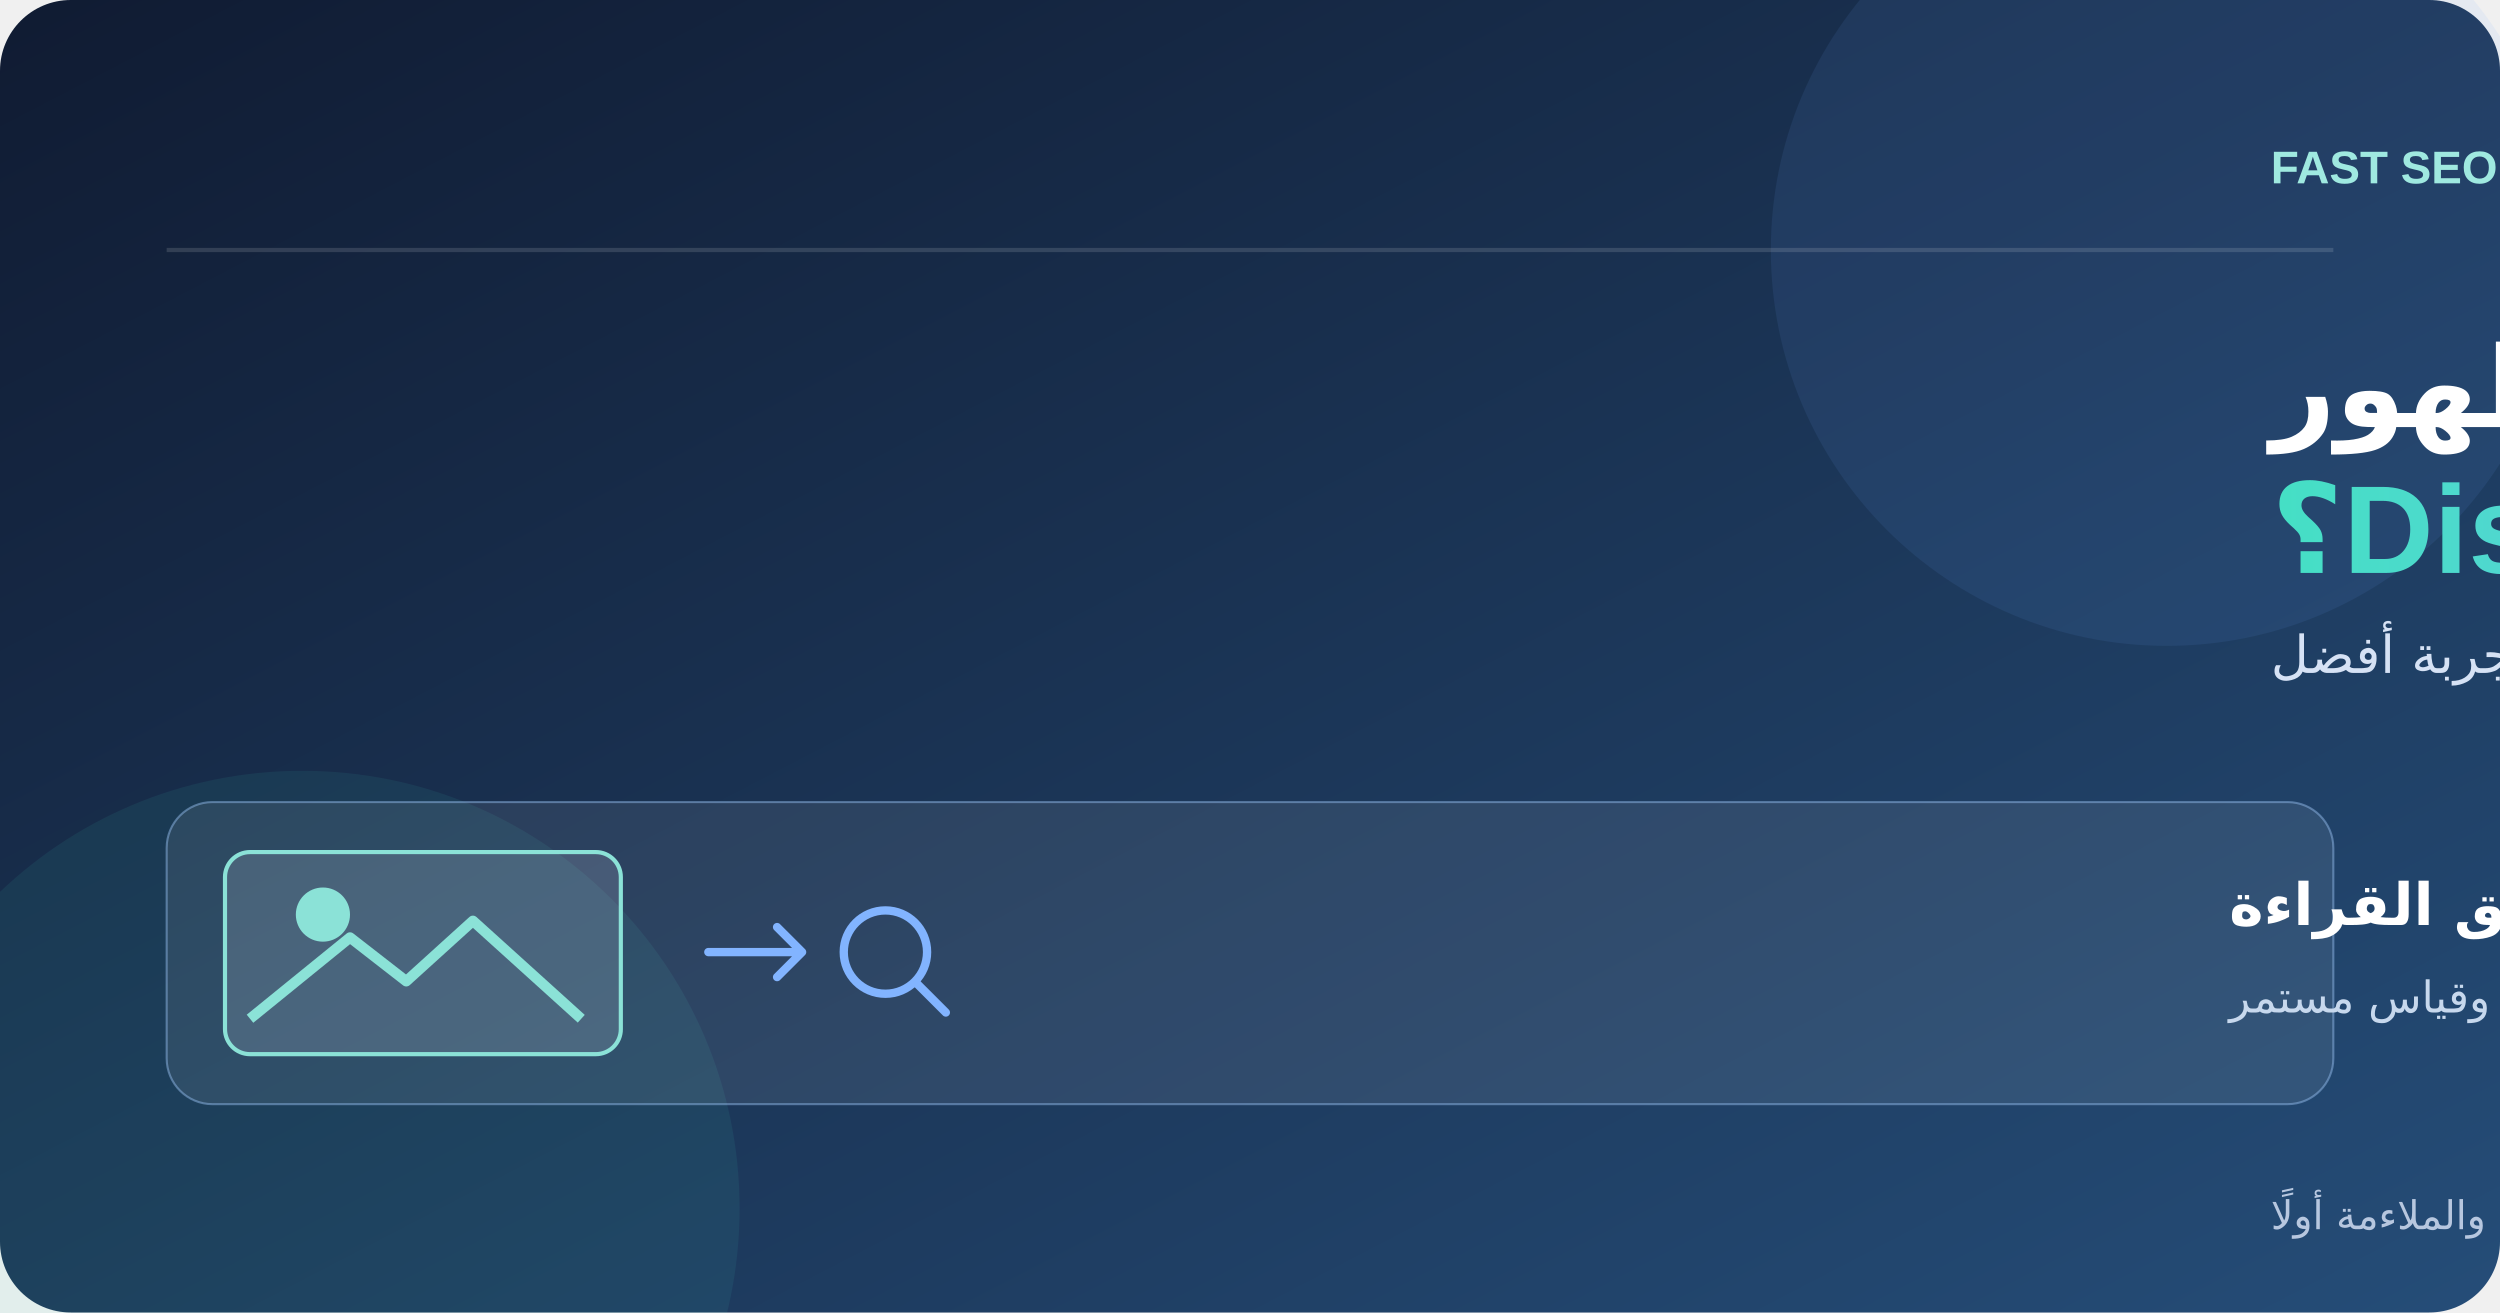
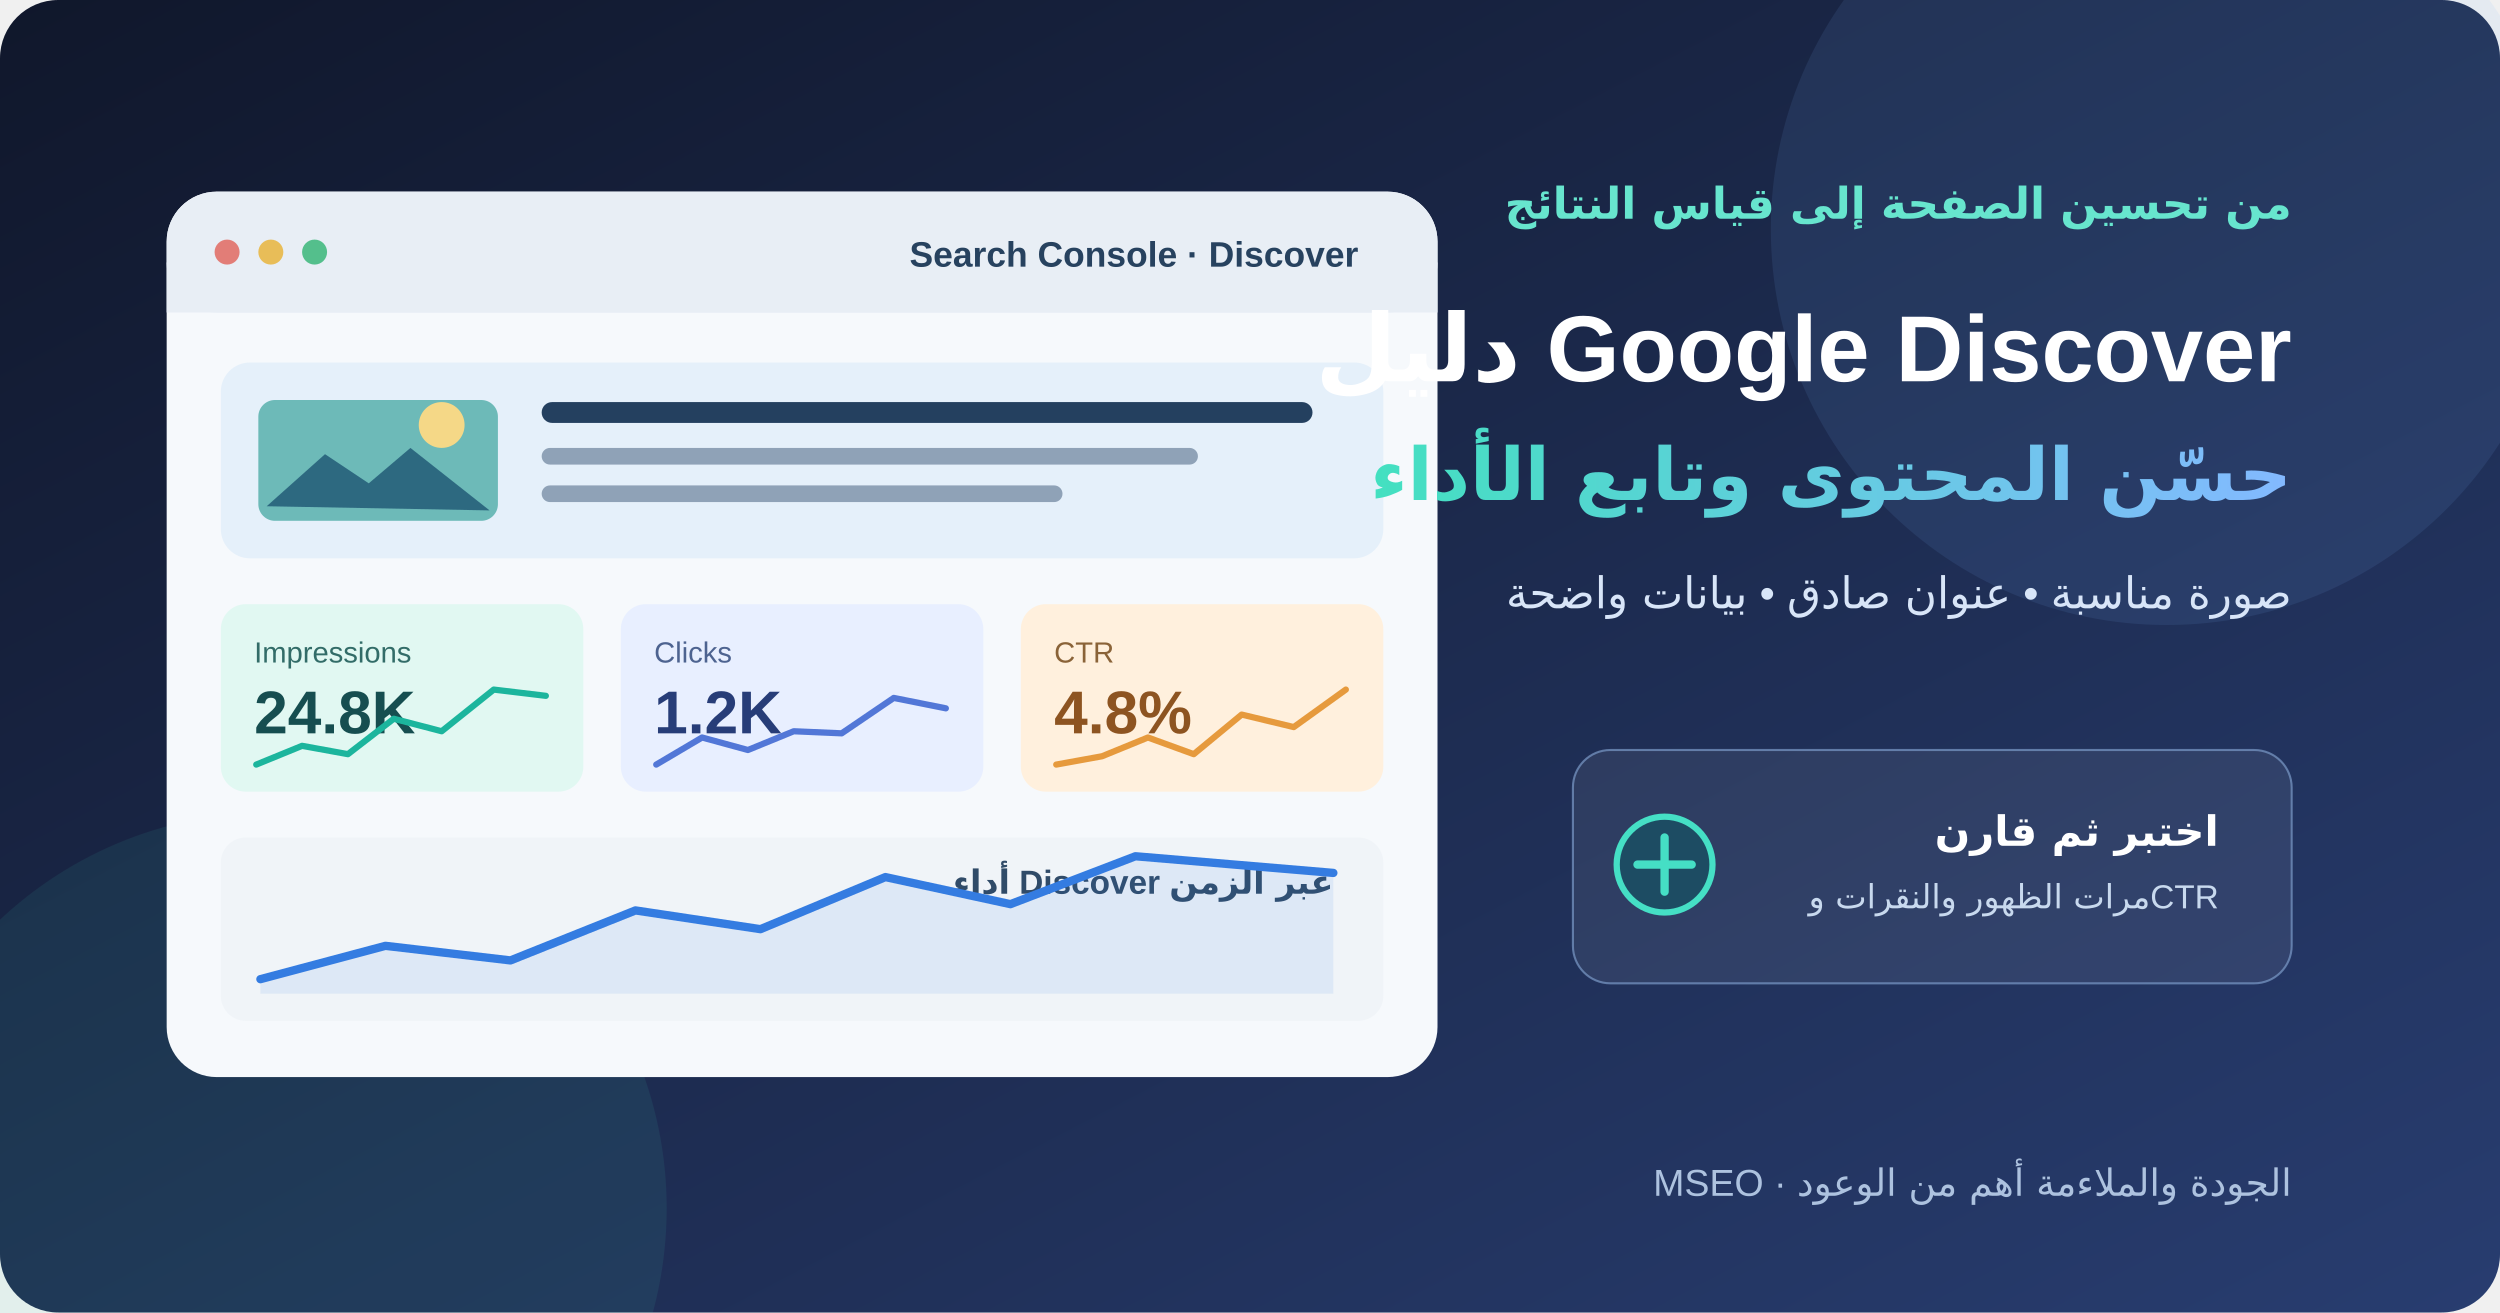
<svg xmlns="http://www.w3.org/2000/svg" width="1200" height="630" viewBox="0 0 1200 630" role="img" aria-labelledby="title desc">
  <defs>
    <linearGradient id="bg" x1="0" y1="0" x2="1" y2="1">
-       <stop offset="0" stop-color="#101b32" />
-       <stop offset="1" stop-color="#254d78" />
+       <stop stop-color="#10172b" />
+       <stop offset="1" stop-color="#283d70" />
    </linearGradient>
-     <linearGradient id="accent" x1="0" y1="0" x2="1" y2="0">
-       <stop offset="0" stop-color="#45dfc5" />
-       <stop offset="1" stop-color="#82b4ff" />
+     <linearGradient id="teal" x1="0" y1="0" x2="1" y2="0">
+       <stop stop-color="#43e0c0" />
+       <stop offset="1" stop-color="#83b9ff" />
    </linearGradient>
  </defs>
-   <rect width="1200" height="630" rx="34" fill="url(#bg)" />
-   <circle cx="1040" cy="120" r="190" fill="#6ca4ff" opacity=".09" />
-   <circle cx="145" cy="580" r="210" fill="#43d9c5" opacity=".08" />
-   <path d="M80 120H1120" stroke="#fff" stroke-opacity=".13" stroke-width="2" />
-   <text x="1090" y="88" text-anchor="end" direction="rtl" font-family="Arial,Tahoma,sans-serif" font-size="22" fill="#9fe9e0" font-weight="700">دليل SEO من FAST SEO</text>
-   <text x="1090" y="205" text-anchor="end" direction="rtl" font-family="Arial,Tahoma,sans-serif" font-size="54" fill="#fff" font-weight="800">كيف تزيد فرص ظهور</text>
-   <text x="1090" y="275" text-anchor="end" direction="rtl" font-family="Arial,Tahoma,sans-serif" font-size="60" fill="url(#accent)" font-weight="800">مقالاتك في Discover؟</text>
-   <text x="1090" y="323" text-anchor="end" direction="rtl" font-family="Arial,Tahoma,sans-serif" font-size="25" fill="#d6e2f5">محتوى مفيد • صور قوية • تجربة أفضل</text>
-   <g transform="translate(80 385)">
-     <rect width="1040" height="145" rx="22" fill="#fff" fill-opacity=".08" stroke="#91b8e9" stroke-opacity=".5" />
-     <rect x="28" y="24" width="190" height="97" rx="12" fill="#e5eefb" fill-opacity=".15" stroke="#8be2d7" stroke-width="2" />
-     <circle cx="75" cy="54" r="13" fill="#8be2d7" />
-     <path d="M40 104l48-39 27 21 32-29 52 47" fill="none" stroke="#8be2d7" stroke-width="5" stroke-linejoin="round" />
-     <text x="990" y="59" text-anchor="end" direction="rtl" font-family="Arial,Tahoma,sans-serif" font-size="28" fill="#fff" font-weight="700">مقال يستحق القراءة</text>
-     <text x="990" y="101" text-anchor="end" direction="rtl" font-family="Arial,Tahoma,sans-serif" font-size="21" fill="#c7d8ed">عنوان واضح وصورة عالية الجودة وقياس مستمر</text>
-     <path d="M260 72h45m-12-12 12 12-12 12" fill="none" stroke="#82b4ff" stroke-width="4" stroke-linecap="round" stroke-linejoin="round" />
-     <circle cx="345" cy="72" r="20" fill="none" stroke="#82b4ff" stroke-width="4" />
-     <path d="M360 87l14 14" stroke="#82b4ff" stroke-width="4" stroke-linecap="round" />
+   <rect width="1200" height="630" rx="28" fill="url(#bg)" />
+   <circle cx="1040" cy="110" r="190" fill="#7bb6ff" opacity=".1" />
+   <circle cx="130" cy="580" r="190" fill="#43e0c0" opacity=".08" />
+   <g transform="translate(80 92)">
+     <rect width="610" height="425" rx="24" fill="#f6f9fc" />
+     <rect width="610" height="58" rx="24" fill="#e8eef5" />
+     <rect y="34" width="610" height="24" fill="#e8eef5" />
+     <circle cx="29" cy="29" r="6" fill="#e27d77" />
+     <circle cx="50" cy="29" r="6" fill="#e8bd58" />
+     <circle cx="71" cy="29" r="6" fill="#54bf8c" />
+     <text x="572" y="36" text-anchor="end" font-family="Arial,Tahoma,sans-serif" font-size="17" font-weight="700" fill="#27425f">Search Console · Discover</text>
+     <rect x="26" y="82" width="558" height="94" rx="14" fill="#e5f0fa" />
+     <rect x="44" y="100" width="115" height="58" rx="8" fill="#6dbab8" />
+     <circle cx="132" cy="112" r="11" fill="#f5d887" />
+     <path d="M48 151l28-25 21 14 20-17 38 30" fill="#2d6980" />
+     <rect x="180" y="101" width="370" height="10" rx="5" fill="#24405f" />
+     <rect x="180" y="123" width="315" height="8" rx="4" fill="#8fa2b7" />
+     <rect x="180" y="141" width="250" height="8" rx="4" fill="#8fa2b7" />
+     <g transform="translate(26 198)">
+       <rect width="174" height="90" rx="12" fill="#e1f8f2" />
+       <text x="16" y="28" font-family="Arial,Tahoma,sans-serif" font-size="14" fill="#326c68">Impressions</text>
+       <text x="16" y="62" font-family="Arial,Tahoma,sans-serif" font-size="29" font-weight="800" fill="#164e50">24.8K</text>
+       <path d="M17 77l22-9 22 4 22-17 23 6 25-20 25 3" fill="none" stroke="#1cb59d" stroke-width="3" stroke-linecap="round" stroke-linejoin="round" />
+     </g>
+     <g transform="translate(218 198)">
+       <rect width="174" height="90" rx="12" fill="#e8efff" />
+       <text x="16" y="28" font-family="Arial,Tahoma,sans-serif" font-size="14" fill="#4d6390">Clicks</text>
+       <text x="16" y="62" font-family="Arial,Tahoma,sans-serif" font-size="29" font-weight="800" fill="#273d78">1.2K</text>
+       <path d="M17 77l22-13 22 6 22-9 23 1 25-17 25 5" fill="none" stroke="#5277d7" stroke-width="3" stroke-linecap="round" stroke-linejoin="round" />
+     </g>
+     <g transform="translate(410 198)">
+       <rect width="174" height="90" rx="12" fill="#fff0dd" />
+       <text x="16" y="28" font-family="Arial,Tahoma,sans-serif" font-size="14" fill="#8a6338">CTR</text>
+       <text x="16" y="62" font-family="Arial,Tahoma,sans-serif" font-size="29" font-weight="800" fill="#8d5421">4.8%</text>
+       <path d="M17 77l22-4 22-9 22 8 23-19 25 6 25-18" fill="none" stroke="#e69a3d" stroke-width="3" stroke-linecap="round" stroke-linejoin="round" />
+     </g>
+     <rect x="26" y="310" width="558" height="88" rx="12" fill="#f0f4f8" />
+     <text x="560" y="337" text-anchor="end" font-family="Arial,Tahoma,sans-serif" font-size="16" font-weight="700" fill="#304b68">أداء Discover عبر الزمن</text>
+     <path d="M45 378L105 362 165 369 225 345 285 354 345 329 405 342 465 319 560 327" fill="none" stroke="#347ce1" stroke-width="4" stroke-linecap="round" stroke-linejoin="round" />
+     <path d="M45 378L105 362 165 369 225 345 285 354 345 329 405 342 465 319 560 327L560 385L45 385Z" fill="#347ce1" opacity=".1" />
  </g>
-   <text x="1090" y="590" text-anchor="end" direction="rtl" font-family="Arial,Tahoma,sans-serif" font-size="19" fill="#b7c7df">لا توجد ضمانات للظهور؛ الجودة والملاءمة أولًا</text>
+   <g font-family="Arial,Tahoma,sans-serif" text-anchor="end">
+     <text x="1100" y="105" font-size="21" font-weight="700" fill="#67e5ce">من تحسين الصفحة إلى قياس النتائج</text>
+     <text x="1100" y="183" font-size="45" font-weight="800" fill="#fff">دليل Google Discover</text>
+     <text x="1100" y="240" font-size="35" font-weight="800" fill="url(#teal)">حسّن المحتوى وتابع الأداء</text>
+     <text x="1100" y="292" font-size="21" fill="#d8e5f8">صورة مناسبة • عنوان صادق • بيانات واضحة</text>
+   </g>
+   <g transform="translate(755 360)">
+     <rect width="345" height="112" rx="18" fill="#ffffff" fill-opacity=".07" stroke="#7b9ac8" stroke-opacity=".7" />
+     <circle cx="44" cy="55" r="23" fill="#1d4c63" stroke="#45dfc5" stroke-width="3" />
+     <path d="M31 55h26M44 42v26" stroke="#45dfc5" stroke-width="4" stroke-linecap="round" />
+     <text x="310" y="46" text-anchor="end" font-family="Arial,Tahoma,sans-serif" font-size="20" font-weight="700" fill="#fff">اختبر ثم قارن</text>
+     <text x="310" y="76" text-anchor="end" font-family="Arial,Tahoma,sans-serif" font-size="16" fill="#c8d9ee">مرات الظهور والنقرات وCTR</text>
+   </g>
+   <text x="1100" y="574" text-anchor="end" font-family="Arial,Tahoma,sans-serif" font-size="18" fill="#adc2df">MSEO · الجودة والملاءمة أهم من الوعود</text>
</svg>
